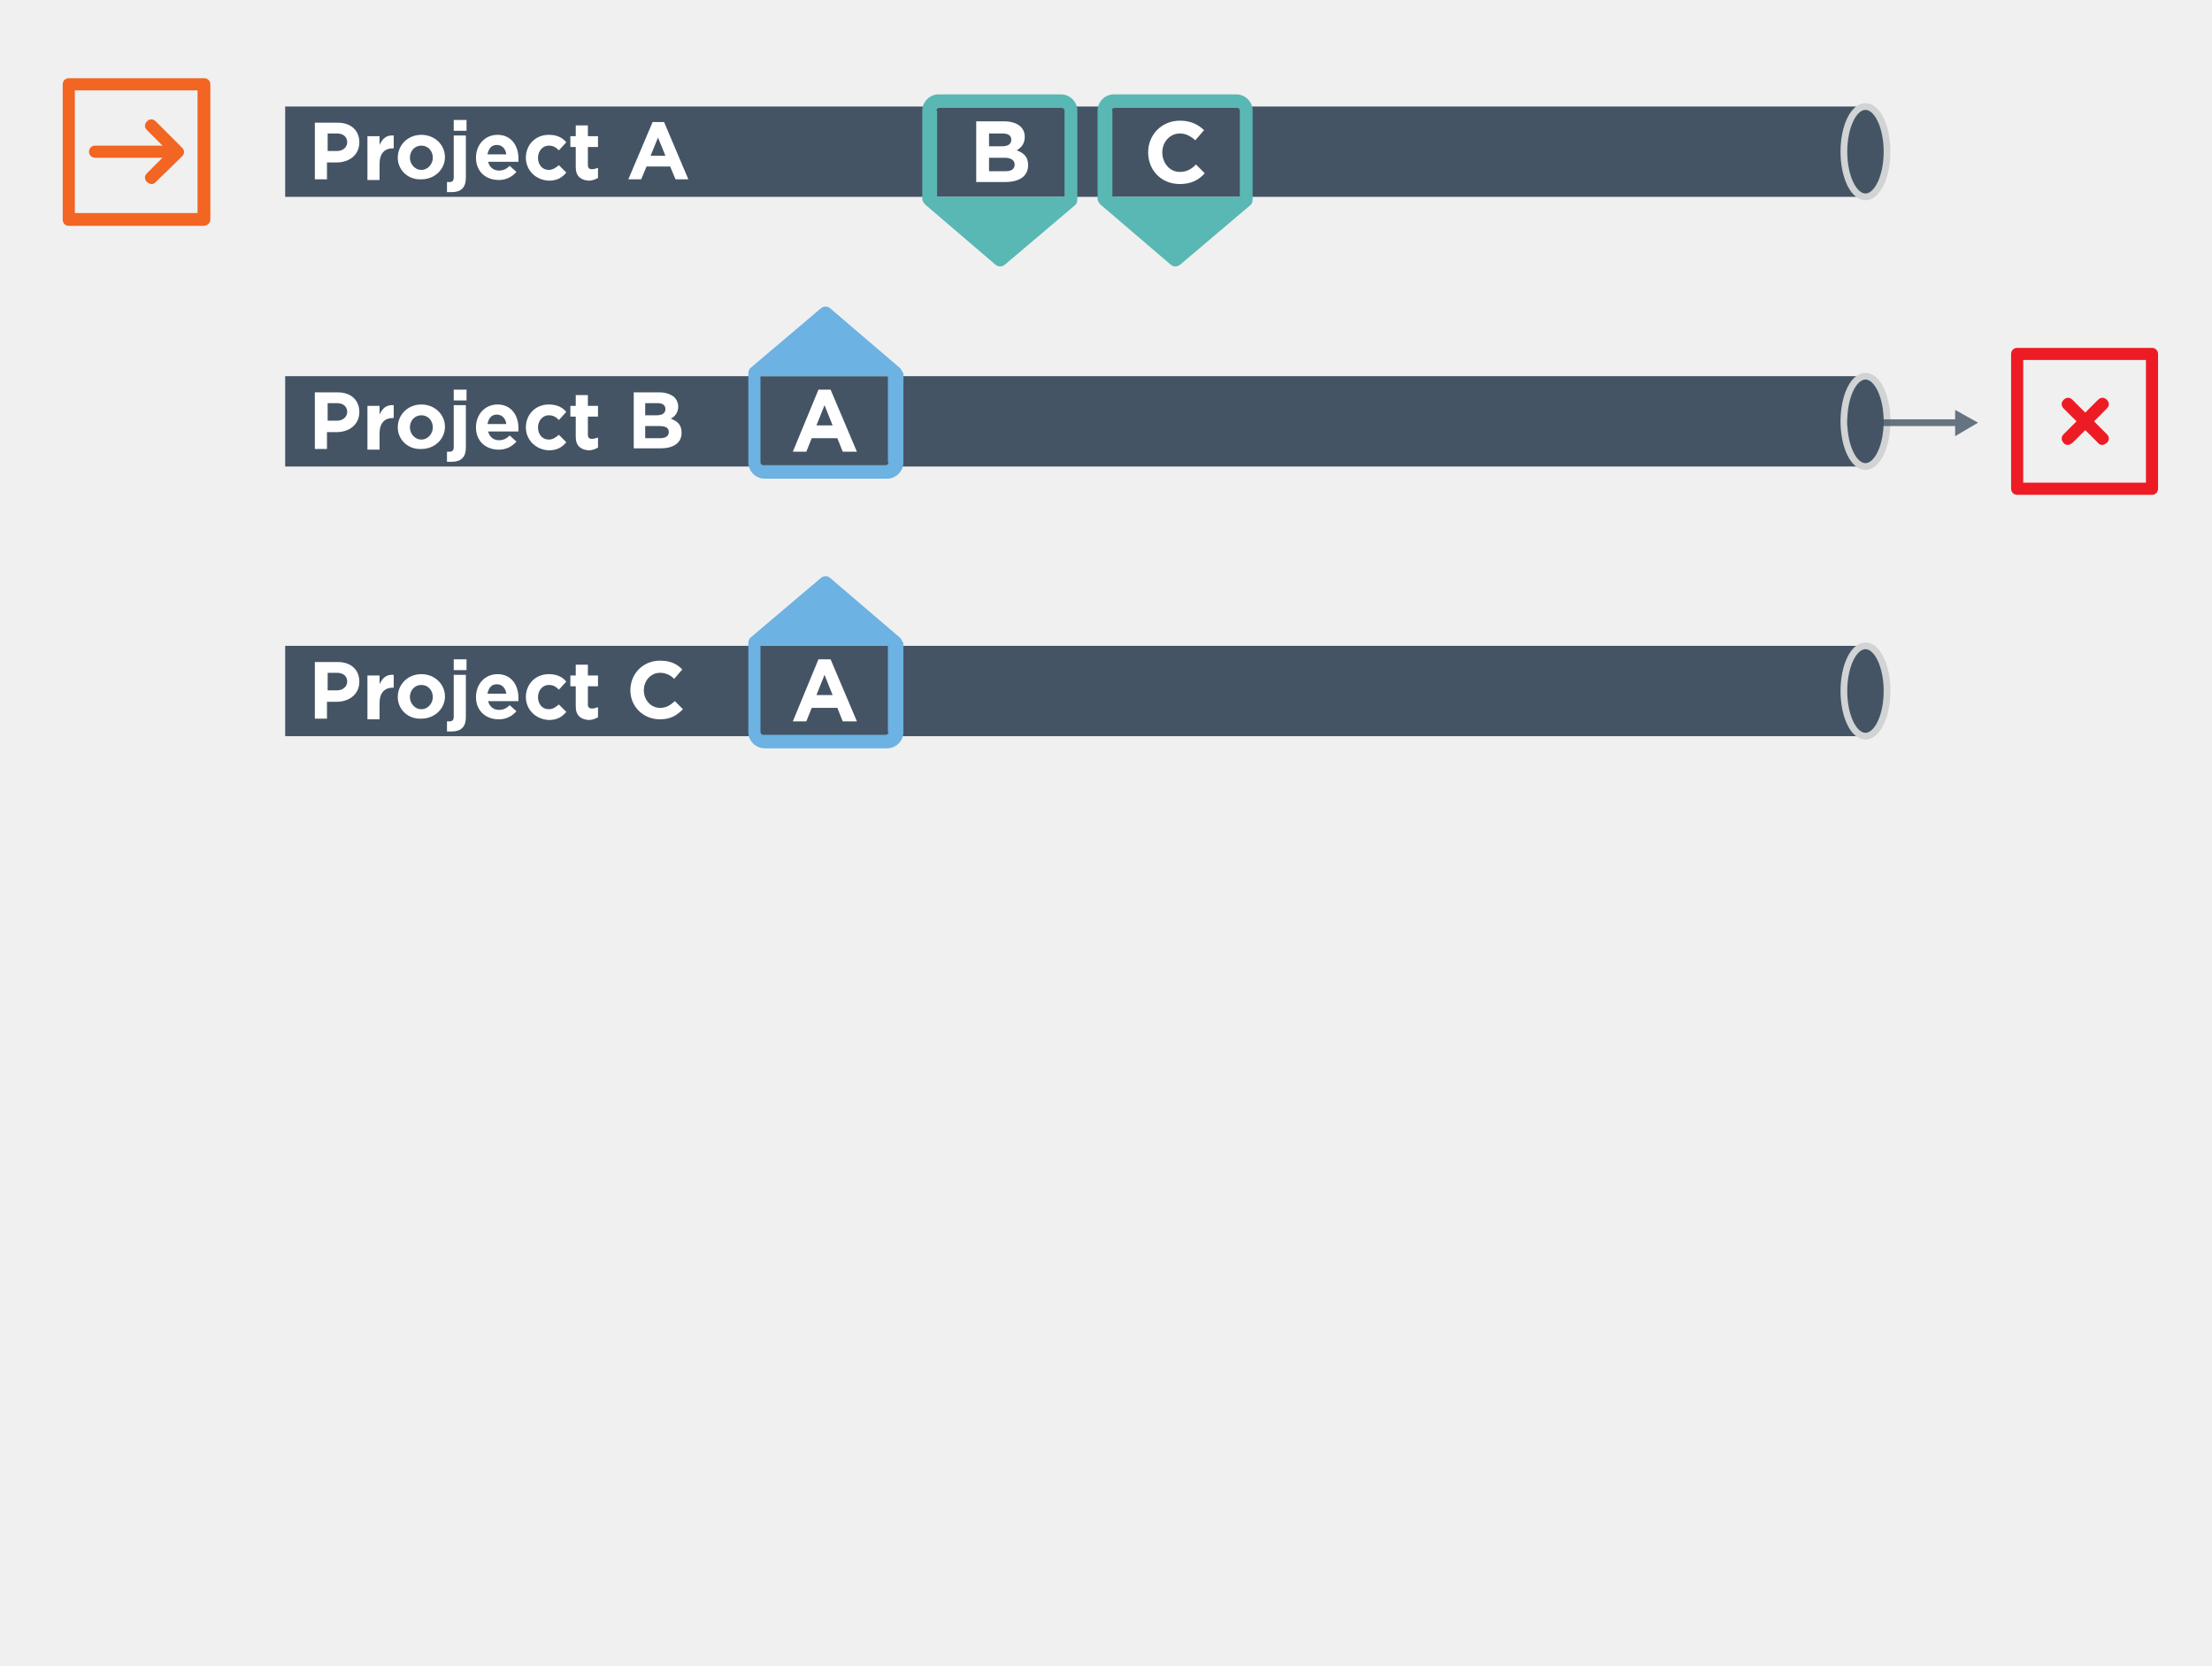
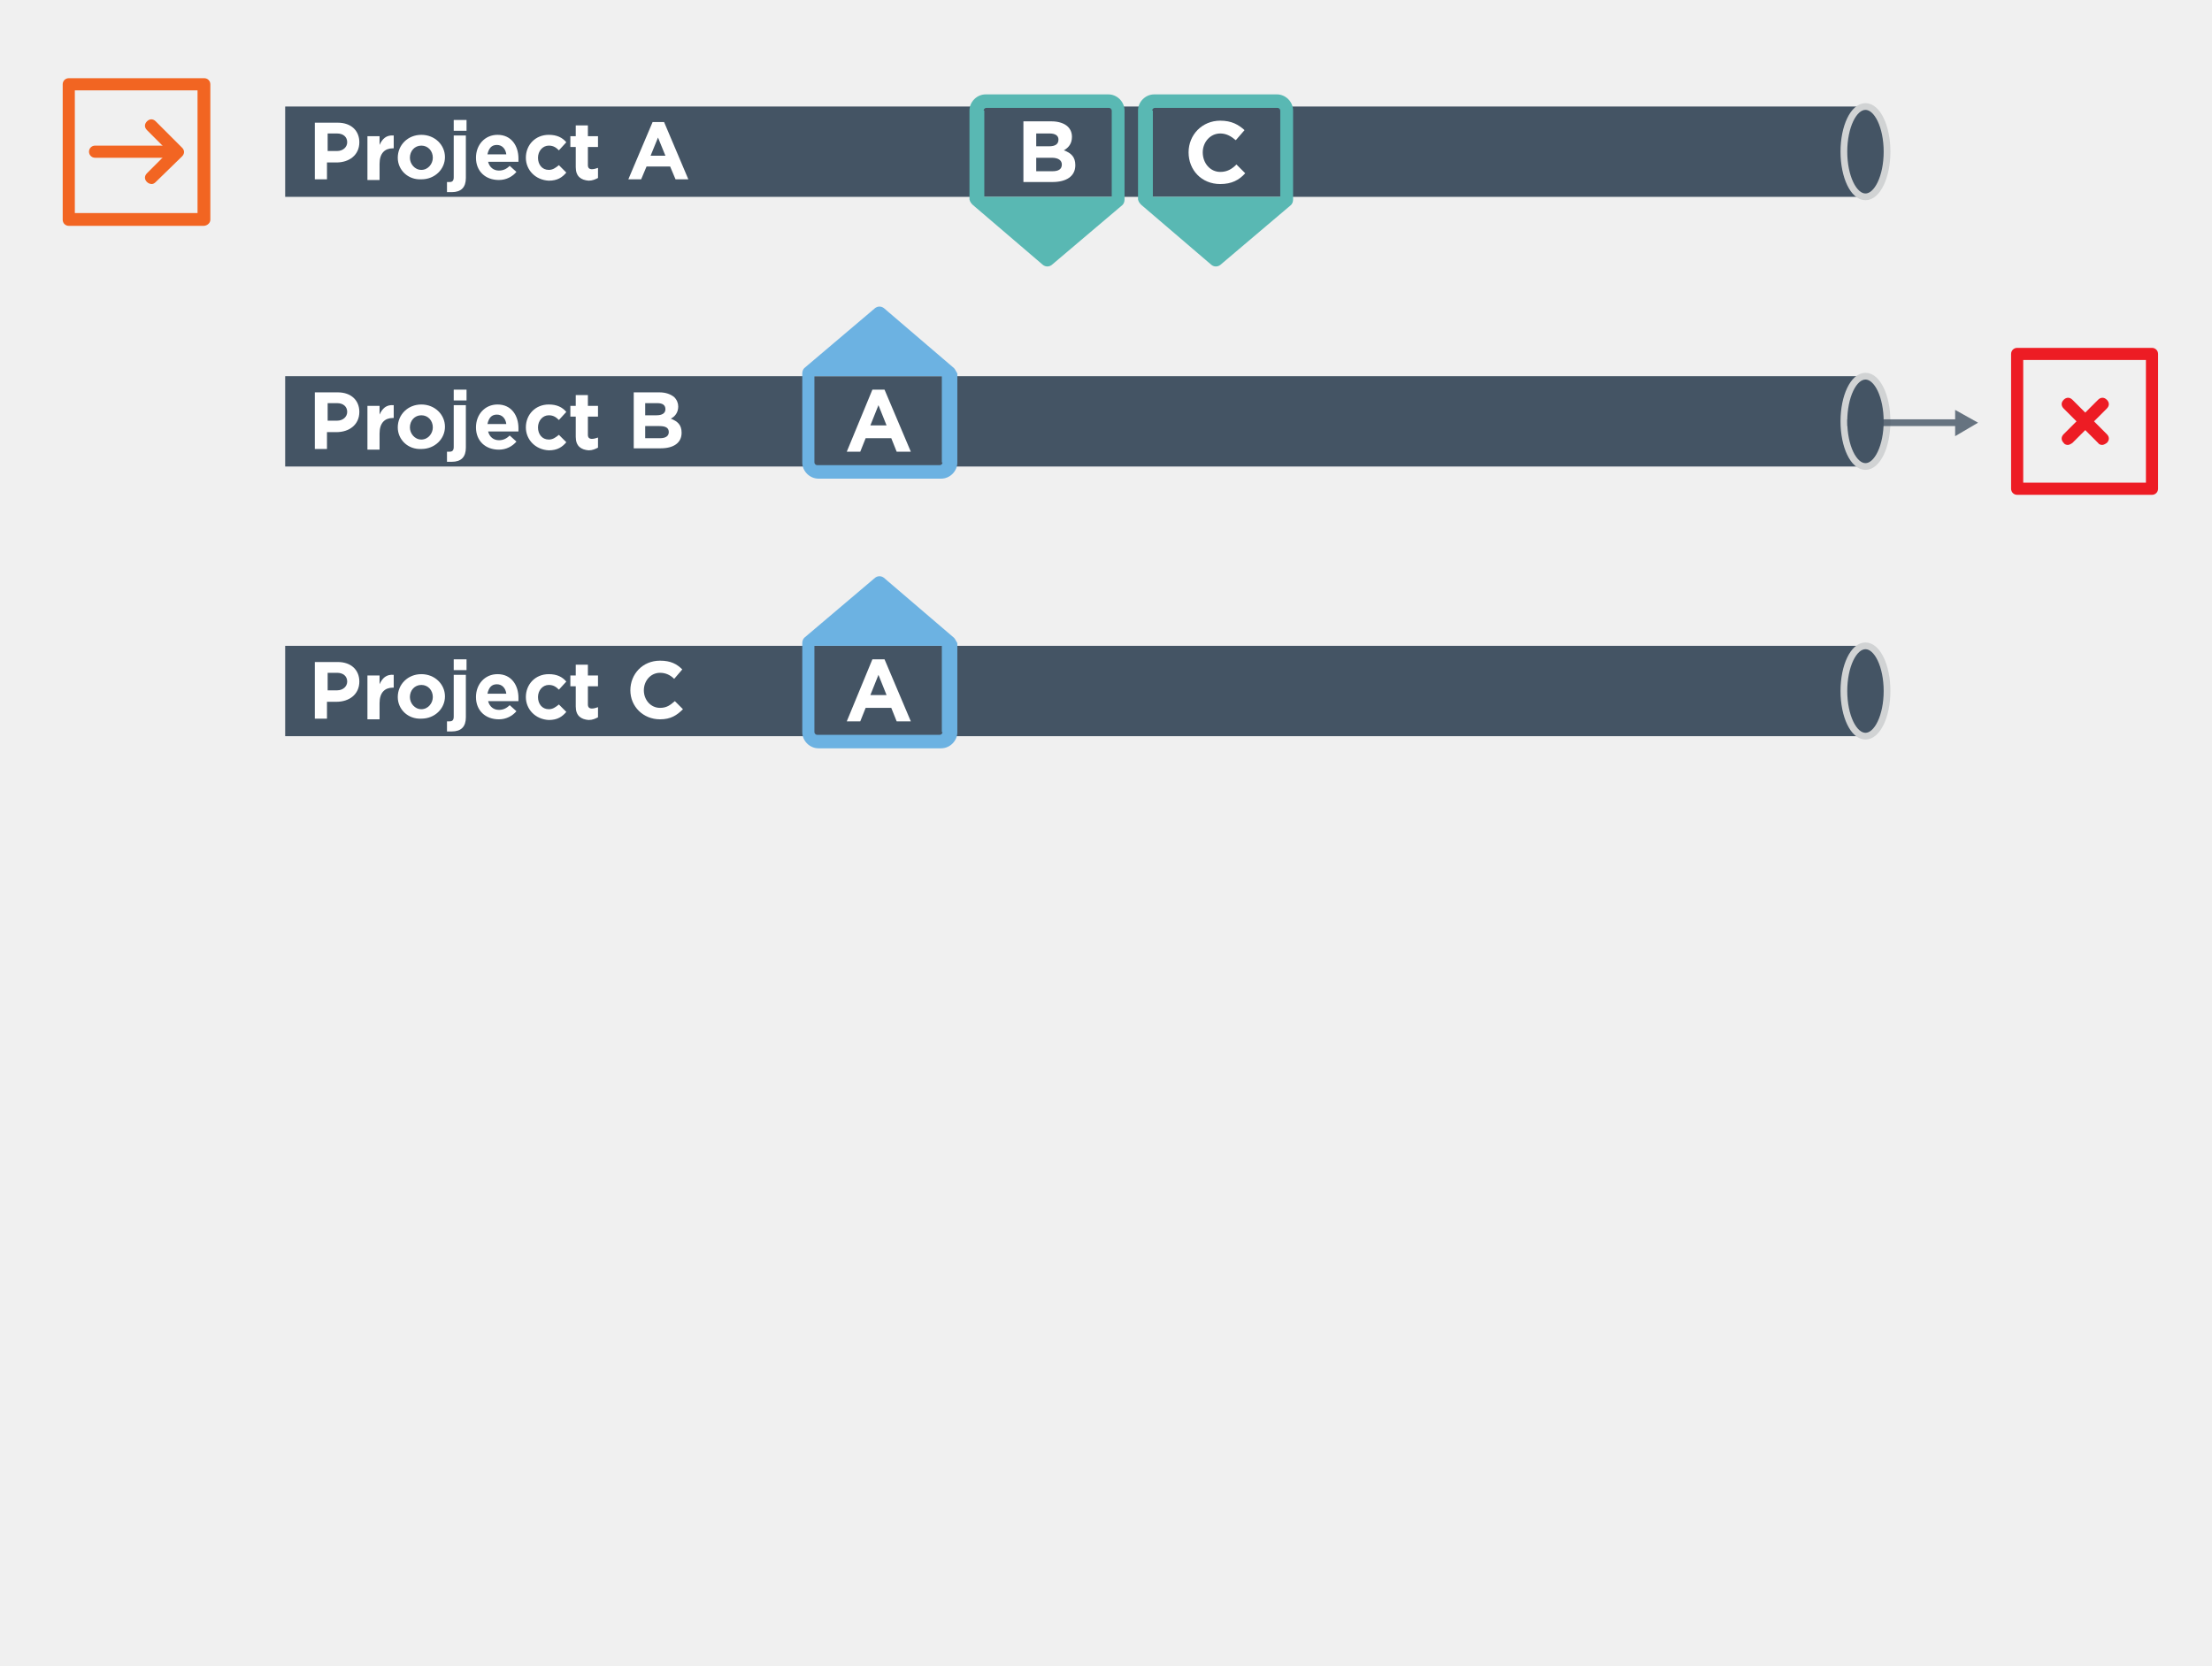
<svg xmlns="http://www.w3.org/2000/svg" version="1.1" id="Layer_1" x="0px" y="0px" viewBox="0 0 328.1 247.1" enable-background="new 0 0 328.1 247.1" xml:space="preserve">
  <g>
    <rect x="42.3" y="15.8" fill="#445464" width="234.3" height="13.4" />
    <rect x="42.3" y="55.8" fill="#445464" width="234.3" height="13.4" />
    <rect x="42.3" y="95.8" fill="#445464" width="234.3" height="13.4" />
    <ellipse fill="#445464" stroke="#D1D3D4" stroke-miterlimit="10" cx="276.7" cy="102.5" rx="3.2" ry="6.7" />
    <g>
      <g>
        <path fill="#FFFFFF" d="M46.7,98.2h3.4c2,0,3.2,1.2,3.2,2.9v0c0,1.9-1.5,3-3.4,3h-1.4v2.5h-1.8V98.2z M50,102.4     c0.9,0,1.5-0.6,1.5-1.3v0c0-0.8-0.6-1.3-1.5-1.3h-1.4v2.6H50z" />
        <path fill="#FFFFFF" d="M54.5,100.2h1.8v1.3c0.4-0.9,1-1.5,2.1-1.4v1.9h-0.1c-1.2,0-2,0.7-2,2.3v2.4h-1.8V100.2z" />
        <path fill="#FFFFFF" d="M59,103.4L59,103.4c0-1.9,1.5-3.4,3.5-3.4c2,0,3.5,1.5,3.5,3.3v0c0,1.8-1.5,3.3-3.5,3.3     C60.5,106.7,59,105.2,59,103.4z M64.2,103.4L64.2,103.4c0-1-0.7-1.8-1.7-1.8c-1,0-1.7,0.8-1.7,1.8v0c0,0.9,0.7,1.8,1.7,1.8     C63.5,105.2,64.2,104.3,64.2,103.4z" />
        <path fill="#FFFFFF" d="M66.3,108.5V107c0.1,0,0.3,0,0.4,0c0.4,0,0.6-0.2,0.6-0.7v-6.2h1.8v6.3c0,1.4-0.7,2.1-2.1,2.1     C66.8,108.5,66.6,108.5,66.3,108.5z M67.3,97.8h1.9v1.6h-1.9V97.8z" />
        <path fill="#FFFFFF" d="M70.6,103.4L70.6,103.4c0-1.9,1.3-3.4,3.2-3.4c2.1,0,3.1,1.7,3.1,3.5c0,0.1,0,0.3,0,0.5h-4.5     c0.2,0.8,0.8,1.3,1.6,1.3c0.6,0,1.1-0.2,1.6-0.7l1,0.9c-0.6,0.7-1.5,1.2-2.6,1.2C72,106.7,70.6,105.4,70.6,103.4z M75.1,102.9     c-0.1-0.8-0.6-1.4-1.4-1.4c-0.8,0-1.2,0.5-1.4,1.4H75.1z" />
        <path fill="#FFFFFF" d="M78,103.4L78,103.4c0-1.9,1.4-3.4,3.4-3.4c1.2,0,2,0.4,2.6,1.1l-1.1,1.2c-0.4-0.4-0.8-0.7-1.5-0.7     c-0.9,0-1.6,0.8-1.6,1.8v0c0,1,0.6,1.8,1.6,1.8c0.6,0,1-0.3,1.5-0.7l1.1,1.1c-0.6,0.7-1.3,1.2-2.6,1.2     C79.4,106.7,78,105.2,78,103.4z" />
        <path fill="#FFFFFF" d="M85.4,104.8v-3h-0.8v-1.6h0.8v-1.6h1.8v1.6h1.5v1.6h-1.5v2.7c0,0.4,0.2,0.6,0.6,0.6     c0.3,0,0.6-0.1,0.9-0.2v1.5c-0.4,0.2-0.8,0.4-1.4,0.4C86.2,106.7,85.4,106.2,85.4,104.8z" />
        <path fill="#FFFFFF" d="M93.5,102.4L93.5,102.4c0-2.4,1.8-4.4,4.4-4.4c1.6,0,2.5,0.5,3.3,1.3l-1.2,1.4c-0.6-0.6-1.3-0.9-2.1-0.9     c-1.4,0-2.4,1.2-2.4,2.6v0c0,1.4,1,2.6,2.4,2.6c1,0,1.5-0.4,2.2-1l1.2,1.2c-0.9,0.9-1.8,1.5-3.4,1.5     C95.4,106.7,93.5,104.8,93.5,102.4z" />
      </g>
    </g>
    <g>
      <g>
        <g>
          <path fill="#ED1C24" d="M306.7,66c-0.2,0-0.5-0.1-0.6-0.3c-0.4-0.4-0.4-0.9,0-1.3l5.1-5.1c0.4-0.4,0.9-0.4,1.3,0      c0.4,0.4,0.4,0.9,0,1.3l-5.1,5.1C307.1,65.9,306.9,66,306.7,66L306.7,66z" />
        </g>
        <g>
          <path fill="#ED1C24" d="M311.8,66c-0.2,0-0.5-0.1-0.6-0.3l-5.1-5.1c-0.4-0.4-0.4-0.9,0-1.3c0.4-0.4,0.9-0.4,1.3,0l5.1,5.1      c0.4,0.4,0.4,0.9,0,1.3C312.2,65.9,312,66,311.8,66L311.8,66z" />
        </g>
      </g>
      <g>
        <path fill="#ED1C24" d="M319.2,73.4h-20c-0.5,0-0.9-0.4-0.9-0.9v-20c0-0.5,0.4-0.9,0.9-0.9h20c0.5,0,0.9,0.4,0.9,0.9v20     C320.1,73,319.7,73.4,319.2,73.4L319.2,73.4z M300.1,71.6h18.2V53.4h-18.2V71.6L300.1,71.6z" />
      </g>
    </g>
    <ellipse fill="#445464" stroke="#D1D3D4" stroke-miterlimit="10" cx="276.7" cy="62.5" rx="3.2" ry="6.7" />
    <g opacity="0.8">
      <line fill="#445464" x1="293.4" y1="62.7" x2="274" y2="62.7" />
      <g>
        <line fill="none" stroke="#445464" stroke-miterlimit="10" x1="290.6" y1="62.7" x2="274" y2="62.7" />
        <g>
          <polygon fill="#445464" points="290,60.8 293.4,62.7 290,64.7     " />
        </g>
      </g>
    </g>
    <g>
      <g>
        <path fill="#FFFFFF" d="M46.7,58.2h3.4c2,0,3.2,1.2,3.2,2.9v0c0,1.9-1.5,3-3.4,3h-1.4v2.5h-1.8V58.2z M50,62.4     c0.9,0,1.5-0.6,1.5-1.3v0c0-0.8-0.6-1.3-1.5-1.3h-1.4v2.6H50z" />
        <path fill="#FFFFFF" d="M54.5,60.2h1.8v1.3c0.4-0.9,1-1.5,2.1-1.4v1.9h-0.1c-1.2,0-2,0.7-2,2.3v2.4h-1.8V60.2z" />
        <path fill="#FFFFFF" d="M59,63.4L59,63.4c0-1.9,1.5-3.4,3.5-3.4c2,0,3.5,1.5,3.5,3.3v0c0,1.8-1.5,3.3-3.5,3.3     C60.5,66.7,59,65.2,59,63.4z M64.2,63.4L64.2,63.4c0-1-0.7-1.8-1.7-1.8c-1,0-1.7,0.8-1.7,1.8v0c0,0.9,0.7,1.8,1.7,1.8     C63.5,65.2,64.2,64.3,64.2,63.4z" />
        <path fill="#FFFFFF" d="M66.3,68.5V67c0.1,0,0.3,0,0.4,0c0.4,0,0.6-0.2,0.6-0.7v-6.2h1.8v6.3c0,1.4-0.7,2.1-2.1,2.1     C66.8,68.5,66.6,68.5,66.3,68.5z M67.3,57.8h1.9v1.6h-1.9V57.8z" />
        <path fill="#FFFFFF" d="M70.6,63.4L70.6,63.4c0-1.9,1.3-3.4,3.2-3.4c2.1,0,3.1,1.7,3.1,3.5c0,0.1,0,0.3,0,0.5h-4.5     c0.2,0.8,0.8,1.3,1.6,1.3c0.6,0,1.1-0.2,1.6-0.7l1,0.9c-0.6,0.7-1.5,1.2-2.6,1.2C72,66.7,70.6,65.4,70.6,63.4z M75.1,62.9     c-0.1-0.8-0.6-1.4-1.4-1.4c-0.8,0-1.2,0.5-1.4,1.4H75.1z" />
        <path fill="#FFFFFF" d="M78,63.4L78,63.4c0-1.9,1.4-3.4,3.4-3.4c1.2,0,2,0.4,2.6,1.1l-1.1,1.2c-0.4-0.4-0.8-0.7-1.5-0.7     c-0.9,0-1.6,0.8-1.6,1.8v0c0,1,0.6,1.8,1.6,1.8c0.6,0,1-0.3,1.5-0.7l1.1,1.1c-0.6,0.7-1.3,1.2-2.6,1.2C79.4,66.7,78,65.2,78,63.4     z" />
        <path fill="#FFFFFF" d="M85.4,64.8v-3h-0.8v-1.6h0.8v-1.6h1.8v1.6h1.5v1.6h-1.5v2.7c0,0.4,0.2,0.6,0.6,0.6c0.3,0,0.6-0.1,0.9-0.2     v1.5c-0.4,0.2-0.8,0.4-1.4,0.4C86.2,66.7,85.4,66.2,85.4,64.8z" />
        <path fill="#FFFFFF" d="M93.9,58.2h3.9c1,0,1.7,0.3,2.2,0.7c0.4,0.4,0.6,0.9,0.6,1.4v0c0,0.9-0.5,1.5-1.1,1.8     c1,0.4,1.6,0.9,1.6,2.1v0c0,1.5-1.2,2.3-3.1,2.3h-4V58.2z M97.4,61.6c0.8,0,1.3-0.3,1.3-0.9v0c0-0.6-0.4-0.9-1.2-0.9h-1.8v1.8     H97.4z M97.9,65c0.8,0,1.3-0.3,1.3-0.9v0c0-0.6-0.4-0.9-1.4-0.9h-2.1V65H97.9z" />
      </g>
    </g>
    <ellipse fill="#445464" stroke="#D1D3D4" stroke-miterlimit="10" cx="276.7" cy="22.5" rx="3.2" ry="6.7" />
    <g>
      <g>
        <path fill="#FFFFFF" d="M46.7,18.2h3.4c2,0,3.2,1.2,3.2,2.9v0c0,1.9-1.5,3-3.4,3h-1.4v2.5h-1.8V18.2z M50,22.4     c0.9,0,1.5-0.6,1.5-1.3v0c0-0.8-0.6-1.3-1.5-1.3h-1.4v2.6H50z" />
        <path fill="#FFFFFF" d="M54.5,20.2h1.8v1.3c0.4-0.9,1-1.5,2.1-1.4v1.9h-0.1c-1.2,0-2,0.7-2,2.3v2.4h-1.8V20.2z" />
        <path fill="#FFFFFF" d="M59,23.4L59,23.4c0-1.9,1.5-3.4,3.5-3.4c2,0,3.5,1.5,3.5,3.3v0c0,1.8-1.5,3.3-3.5,3.3     C60.5,26.7,59,25.2,59,23.4z M64.2,23.4L64.2,23.4c0-1-0.7-1.8-1.7-1.8c-1,0-1.7,0.8-1.7,1.8v0c0,0.9,0.7,1.8,1.7,1.8     C63.5,25.2,64.2,24.3,64.2,23.4z" />
        <path fill="#FFFFFF" d="M66.3,28.5V27c0.1,0,0.3,0,0.4,0c0.4,0,0.6-0.2,0.6-0.7v-6.2h1.8v6.3c0,1.4-0.7,2.1-2.1,2.1     C66.8,28.5,66.6,28.5,66.3,28.5z M67.3,17.8h1.9v1.6h-1.9V17.8z" />
        <path fill="#FFFFFF" d="M70.6,23.4L70.6,23.4c0-1.9,1.3-3.4,3.2-3.4c2.1,0,3.1,1.7,3.1,3.5c0,0.1,0,0.3,0,0.5h-4.5     c0.2,0.8,0.8,1.3,1.6,1.3c0.6,0,1.1-0.2,1.6-0.7l1,0.9c-0.6,0.7-1.5,1.2-2.6,1.2C72,26.7,70.6,25.4,70.6,23.4z M75.1,22.9     c-0.1-0.8-0.6-1.4-1.4-1.4c-0.8,0-1.2,0.5-1.4,1.4H75.1z" />
        <path fill="#FFFFFF" d="M78,23.4L78,23.4c0-1.9,1.4-3.4,3.4-3.4c1.2,0,2,0.4,2.6,1.1l-1.1,1.2c-0.4-0.4-0.8-0.7-1.5-0.7     c-0.9,0-1.6,0.8-1.6,1.8v0c0,1,0.6,1.8,1.6,1.8c0.6,0,1-0.3,1.5-0.7l1.1,1.1c-0.6,0.7-1.3,1.2-2.6,1.2C79.4,26.7,78,25.2,78,23.4     z" />
        <path fill="#FFFFFF" d="M85.4,24.8v-3h-0.8v-1.6h0.8v-1.6h1.8v1.6h1.5v1.6h-1.5v2.7c0,0.4,0.2,0.6,0.6,0.6c0.3,0,0.6-0.1,0.9-0.2     v1.5c-0.4,0.2-0.8,0.4-1.4,0.4C86.2,26.7,85.4,26.2,85.4,24.8z" />
        <path fill="#FFFFFF" d="M96.8,18.1h1.7l3.6,8.5h-1.9l-0.8-1.9h-3.5l-0.8,1.9h-1.9L96.8,18.1z M98.7,23.1l-1.1-2.7l-1.1,2.7H98.7z     " />
      </g>
    </g>
    <g>
      <g>
        <g>
          <path fill="#F26522" d="M22.5,27.3c-0.2,0-0.5-0.1-0.7-0.3c-0.4-0.4-0.4-0.9,0-1.3l3.2-3.2l-3.2-3.2c-0.4-0.4-0.4-0.9,0-1.3      c0.4-0.4,0.9-0.4,1.3,0l3.9,3.9c0.4,0.4,0.4,0.9,0,1.3L23.1,27C22.9,27.2,22.7,27.3,22.5,27.3L22.5,27.3z" />
        </g>
        <g>
          <path fill="#F26522" d="M14.1,23.4c-0.5,0-0.9-0.4-0.9-0.9c0-0.5,0.4-0.9,0.9-0.9l11.2,0c0.5,0,0.9,0.4,0.9,0.9      c0,0.5-0.4,0.9-0.9,0.9L14.1,23.4L14.1,23.4z" />
        </g>
      </g>
      <g>
        <path fill="#F26522" d="M30.2,33.5H10.2c-0.5,0-0.9-0.4-0.9-0.9V12.5c0-0.5,0.4-0.9,0.9-0.9h20.1c0.5,0,0.9,0.4,0.9,0.9v20.1     C31.2,33.1,30.7,33.5,30.2,33.5L30.2,33.5z M11.1,31.6h18.2V13.4H11.1V31.6L11.1,31.6z" />
      </g>
    </g>
    <rect fill="none" width="328.1" height="247.1" />
    <g>
      <g>
        <g>
-           <path fill="#FFFFFF" d="M144.8,18h4.2c1,0,1.9,0.3,2.4,0.8c0.4,0.4,0.6,0.9,0.6,1.5v0c0,1-0.5,1.6-1.2,2c1.1,0.4,1.7,1,1.7,2.2      v0c0,1.7-1.4,2.5-3.4,2.5h-4.3V18z M148.6,21.7c0.9,0,1.4-0.3,1.4-1v0c0-0.6-0.5-0.9-1.3-0.9h-2v1.9H148.6z M149.1,25.4      c0.9,0,1.4-0.3,1.4-1v0c0-0.6-0.5-1-1.5-1h-2.3v2H149.1z" />
+           <path fill="#FFFFFF" d="M151.8,18h4.2c1,0,1.9,0.3,2.4,0.8c0.4,0.4,0.6,0.9,0.6,1.5v0c0,1-0.5,1.6-1.2,2c1.1,0.4,1.7,1,1.7,2.2      v0c0,1.7-1.4,2.5-3.4,2.5h-4.3V18z M155.6,21.7c0.9,0,1.4-0.3,1.4-1v0c0-0.6-0.5-0.9-1.3-0.9h-2v1.9H155.6z M156.1,25.4      c0.9,0,1.4-0.3,1.4-1v0c0-0.6-0.5-1-1.5-1h-2.3v2H156.1z" />
        </g>
      </g>
      <g>
-         <path fill="#59B8B3" d="M137.3,30.4l10.4,8.9c0.4,0.3,0.9,0.3,1.3,0l10.5-8.9c0.2-0.2,0.3-0.5,0.3-0.8V16.4     c0-1.3-1.1-2.4-2.4-2.4h-18.2c-1.3,0-2.4,1.1-2.4,2.4v13.2C136.9,30,137.1,30.2,137.3,30.4z M138.9,16.4c0-0.2,0.2-0.4,0.4-0.4     h18.2c0.2,0,0.4,0.2,0.4,0.4v12.8h-18.9V16.4z" />
+         <path fill="#59B8B3" d="M144.3,30.4l10.4,8.9c0.4,0.3,0.9,0.3,1.3,0l10.5-8.9c0.2-0.2,0.3-0.5,0.3-0.8V16.4     c0-1.3-1.1-2.4-2.4-2.4h-18.2c-1.3,0-2.4,1.1-2.4,2.4v13.2C143.9,30,144.1,30.2,144.3,30.4z M145.9,16.4c0-0.2,0.2-0.4,0.4-0.4     h18.2c0.2,0,0.4,0.2,0.4,0.4v12.8h-18.9V16.4z" />
      </g>
    </g>
    <g>
      <g>
        <g>
-           <path fill="#FFFFFF" d="M170.3,22.6L170.3,22.6c0-2.6,2-4.7,4.7-4.7c1.7,0,2.7,0.6,3.6,1.4l-1.3,1.5c-0.7-0.6-1.4-1-2.3-1      c-1.5,0-2.6,1.3-2.6,2.8v0c0,1.6,1.1,2.9,2.6,2.9c1,0,1.7-0.4,2.4-1.1l1.3,1.3c-0.9,1-2,1.6-3.7,1.6      C172.2,27.3,170.3,25.2,170.3,22.6z" />
+           <path fill="#FFFFFF" d="M176.3,22.6L176.3,22.6c0-2.6,2-4.7,4.7-4.7c1.7,0,2.7,0.6,3.6,1.4l-1.3,1.5c-0.7-0.6-1.4-1-2.3-1      c-1.5,0-2.6,1.3-2.6,2.8v0c0,1.6,1.1,2.9,2.6,2.9c1,0,1.7-0.4,2.4-1.1l1.3,1.3c-0.9,1-2,1.6-3.7,1.6      C178.2,27.3,176.3,25.2,176.3,22.6z" />
        </g>
      </g>
      <g>
-         <path fill="#59B8B3" d="M163.3,30.4l10.4,8.9c0.4,0.3,0.9,0.3,1.3,0l10.5-8.9c0.2-0.2,0.3-0.5,0.3-0.8V16.4     c0-1.3-1.1-2.4-2.4-2.4h-18.2c-1.3,0-2.4,1.1-2.4,2.4v13.2C162.9,30,163.1,30.2,163.3,30.4z M164.9,16.4c0-0.2,0.2-0.4,0.4-0.4     h18.2c0.2,0,0.4,0.2,0.4,0.4v12.8h-18.9V16.4z" />
+         <path fill="#59B8B3" d="M169.3,30.4l10.4,8.9c0.4,0.3,0.9,0.3,1.3,0l10.5-8.9c0.2-0.2,0.3-0.5,0.3-0.8V16.4     c0-1.3-1.1-2.4-2.4-2.4h-18.2c-1.3,0-2.4,1.1-2.4,2.4v13.2C168.9,30,169.1,30.2,169.3,30.4z M170.9,16.4c0-0.2,0.2-0.4,0.4-0.4     h18.2c0.2,0,0.4,0.2,0.4,0.4v12.8h-18.9V16.4z" />
      </g>
    </g>
    <g>
      <g>
-         <path fill="#6CB2E2" d="M133.5,54.6l-10.4-8.9c-0.4-0.3-0.9-0.3-1.3,0l-10.5,8.9c-0.2,0.2-0.3,0.5-0.3,0.8v13.2     c0,1.3,1.1,2.4,2.4,2.4h18.2c1.3,0,2.4-1.1,2.4-2.4V55.4C133.8,55.1,133.7,54.8,133.5,54.6z M131.8,68.6c0,0.2-0.2,0.4-0.4,0.4     h-18.2c-0.2,0-0.4-0.2-0.4-0.4V55.8h18.9V68.6z" />
+         <path fill="#6CB2E2" d="M141.5,54.6l-10.4-8.9c-0.4-0.3-0.9-0.3-1.3,0l-10.5,8.9c-0.2,0.2-0.3,0.5-0.3,0.8v13.2     c0,1.3,1.1,2.4,2.4,2.4h18.2c1.3,0,2.4-1.1,2.4-2.4V55.4C141.8,55.1,141.7,54.8,141.5,54.6z M139.8,68.6c0,0.2-0.2,0.4-0.4,0.4     h-18.2c-0.2,0-0.4-0.2-0.4-0.4V55.8h18.9V68.6z" />
      </g>
      <g>
        <g>
-           <path fill="#FFFFFF" d="M121.4,57.8h1.8l3.9,9.2h-2.1l-0.8-2h-3.8l-0.8,2h-2L121.4,57.8z M123.5,63.1l-1.2-3l-1.2,3H123.5z" />
+           <path fill="#FFFFFF" d="M129.4,57.8h1.8l3.9,9.2h-2.1l-0.8-2h-3.8l-0.8,2h-2L129.4,57.8z M131.5,63.1l-1.2-3l-1.2,3H131.5z" />
        </g>
      </g>
    </g>
    <g>
      <g>
-         <path fill="#6CB2E2" d="M133.5,94.6l-10.4-8.9c-0.4-0.3-0.9-0.3-1.3,0l-10.5,8.9c-0.2,0.2-0.3,0.5-0.3,0.8v13.2     c0,1.3,1.1,2.4,2.4,2.4h18.2c1.3,0,2.4-1.1,2.4-2.4V95.4C133.8,95.1,133.7,94.8,133.5,94.6z M131.8,108.6c0,0.2-0.2,0.4-0.4,0.4     h-18.2c-0.2,0-0.4-0.2-0.4-0.4V95.8h18.9V108.6z" />
+         <path fill="#6CB2E2" d="M141.5,94.6l-10.4-8.9c-0.4-0.3-0.9-0.3-1.3,0l-10.5,8.9c-0.2,0.2-0.3,0.5-0.3,0.8v13.2     c0,1.3,1.1,2.4,2.4,2.4h18.2c1.3,0,2.4-1.1,2.4-2.4V95.4C141.8,95.1,141.7,94.8,141.5,94.6z M139.8,108.6c0,0.2-0.2,0.4-0.4,0.4     h-18.2c-0.2,0-0.4-0.2-0.4-0.4V95.8h18.9V108.6z" />
      </g>
      <g>
        <g>
-           <path fill="#FFFFFF" d="M121.4,97.8h1.8l3.9,9.2h-2.1l-0.8-2h-3.8l-0.8,2h-2L121.4,97.8z M123.5,103.1l-1.2-3l-1.2,3H123.5z" />
+           <path fill="#FFFFFF" d="M129.4,97.8h1.8l3.9,9.2h-2.1l-0.8-2h-3.8l-0.8,2h-2L129.4,97.8z M131.5,103.1l-1.2-3l-1.2,3H131.5z" />
        </g>
      </g>
    </g>
  </g>
</svg>
